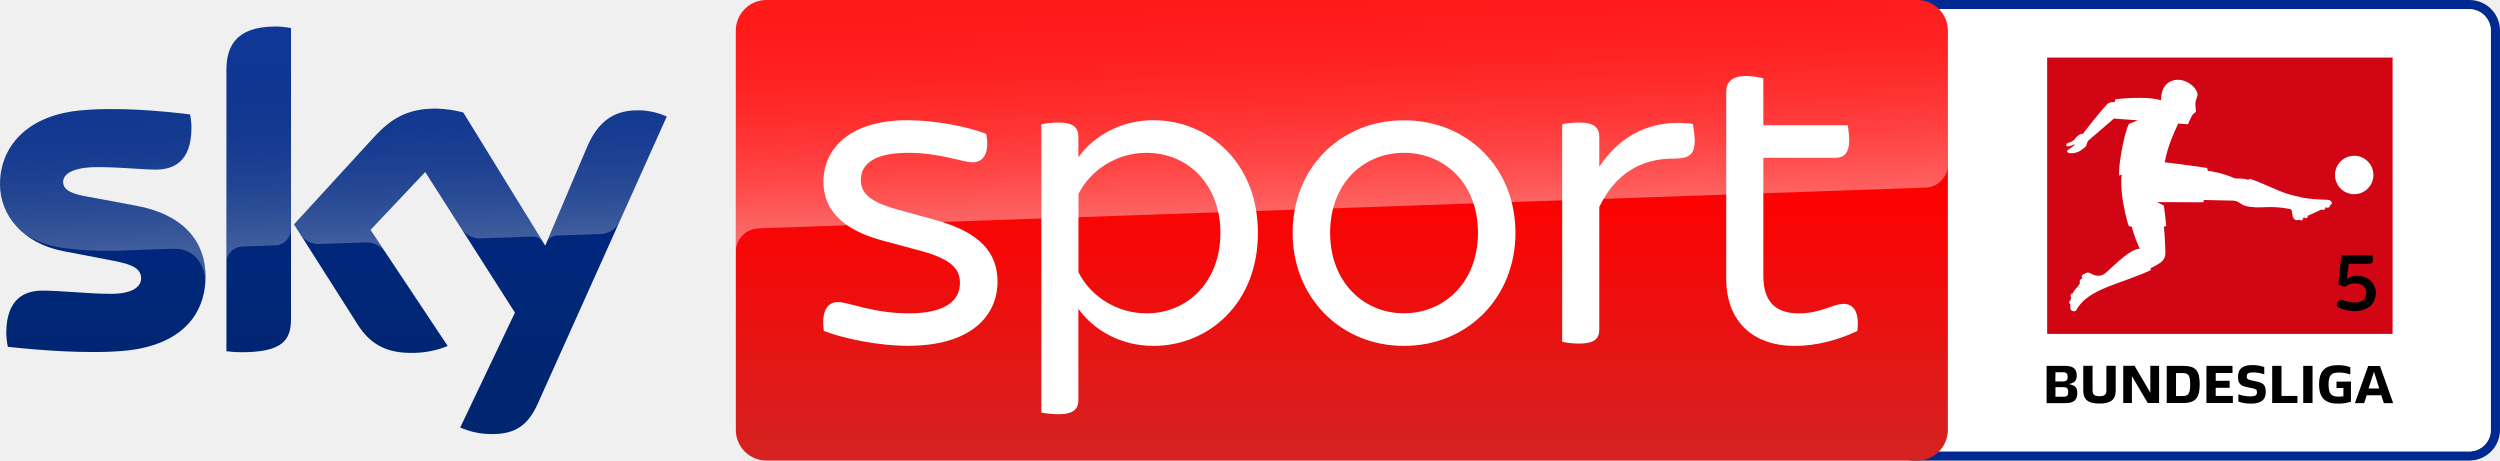
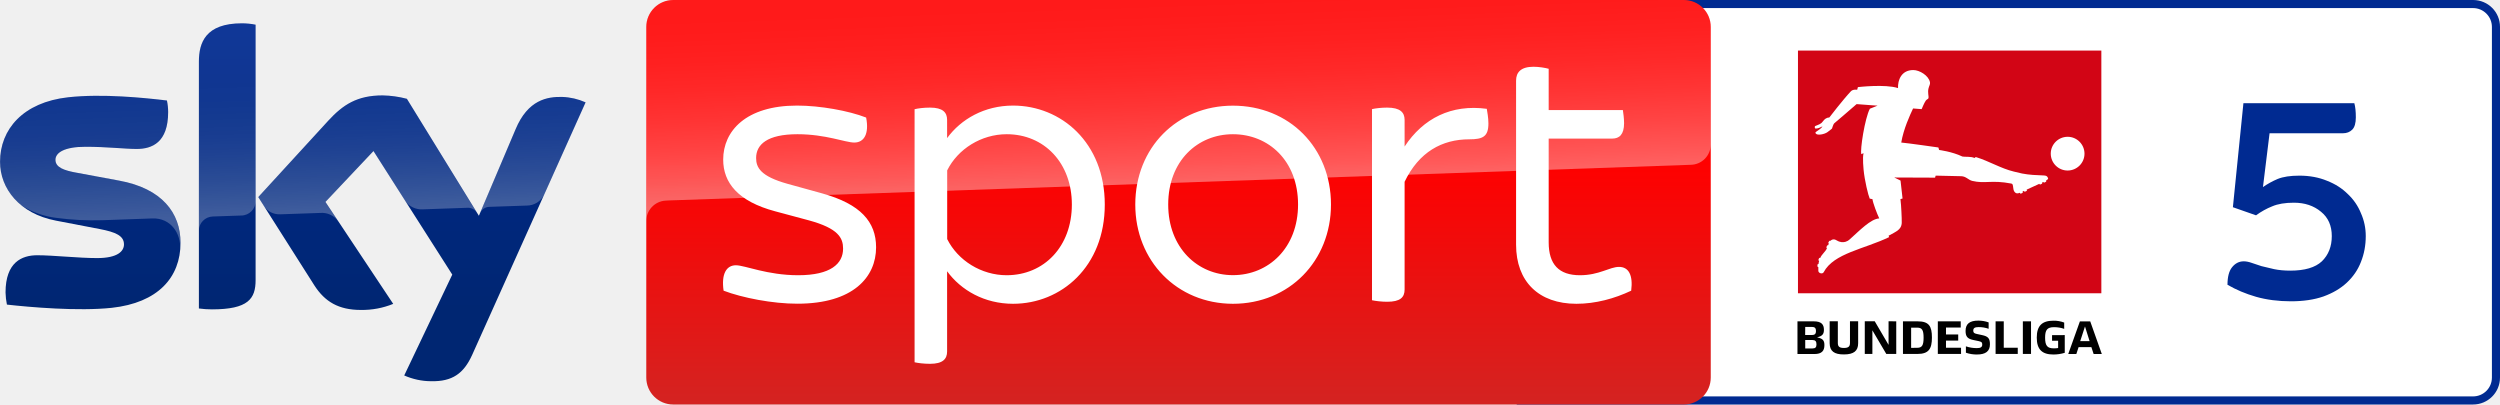
- <svg xmlns="http://www.w3.org/2000/svg" width="800" height="147.38" version="1.1">
-   <g>
-     <path d="m790.18 3.5e-4h-177.77c-5.424 0-9.816 4.392-9.816 9.816v127.75c0 5.424 4.392 9.816 9.816 9.816h177.77c5.424 0 9.816-4.392 9.816-9.816v-127.75c0.029-5.424-4.363-9.816-9.816-9.816m0 2.948c3.803 0 6.868 3.095 6.868 6.868v127.75a6.856 6.856 0 0 1-6.868 6.868h-177.77c-3.773 0-6.868-3.066-6.868-6.868v-127.75c0-3.773 3.095-6.868 6.868-6.868h177.77" fill="#002a91" />
-     <path d="m790.18 2.948c3.803 0 6.868 3.095 6.868 6.868v127.75a6.856 6.856 0 0 1-6.868 6.868h-177.77c-3.773 0-6.868-3.066-6.868-6.868v-127.75c0-3.773 3.095-6.868 6.868-6.868h177.77" fill="#fff" />
-     <path d="m642.89 6.132h134.83v135.09h-134.83z" fill="#fff" />
-     <path d="m664.73 125.75c0 2.122-1.002 3.242-3.655 3.242h-6.161v-11.909h5.925c2.771 0 3.714 1.091 3.714 3.095 0 1.533-0.59 2.24-2.211 2.653l-0.295 0.088 0.265 0.059c1.828 0.413 2.417 1.091 2.417 2.771zm-7.016-3.685h2.506c1.002 0 1.444-0.442 1.444-1.444 0-1.032-0.413-1.503-1.444-1.503h-2.476zm4.127 3.39c0-1.091-0.442-1.562-1.444-1.562h-2.653v3.066h2.653c1.061 0 1.444-0.442 1.444-1.503zm4.805-0.354v-8.047h2.977v7.929c0 1.297 0.59 1.798 2.211 1.798 1.592 0 2.211-0.501 2.211-1.798v-7.929h2.977v8.018c0 2.8-1.621 4.068-5.158 4.068-3.596 0.029-5.188-1.238-5.217-4.038zm24.259-8.018v11.879h-3.626l-5.07-8.607v8.607h-2.771v-11.909h3.626l5.04 8.607v-8.607zm2.447 0h5.306c4.156 0 5.247 1.71 5.247 5.925 0 4.127-1.208 5.954-5.247 5.954h-5.306zm5.217 9.639c1.739 0 2.299-0.914 2.299-3.685 0-2.771-0.56-3.655-2.299-3.655h-2.24v7.369zm7.517-9.639h8.312v2.27h-5.365v2.506h4.451v2.24h-4.451v2.594h5.483v2.27h-8.46v-11.879zm10.199 11.437v-2.329c1.268 0.442 2.623 0.648 3.979 0.648 1.356 0 1.975-0.354 1.975-1.297 0-0.796-0.265-1.032-1.356-1.268l-1.975-0.413c-2.063-0.442-2.741-1.268-2.741-3.301 0-2.594 1.533-3.744 4.628-3.744 1.297 0 2.564 0.206 3.773 0.648v2.329c-1.15-0.413-2.388-0.619-3.626-0.619-1.474 0-1.975 0.383-1.975 1.297 0 0.766 0.354 1.002 1.297 1.208l1.916 0.413c2.24 0.472 2.859 1.238 2.859 3.36 0 2.535-1.562 3.714-4.775 3.714-1.327 0-2.682-0.206-3.979-0.648zm10.818-11.437h2.977v9.609h5.099v2.27h-8.077zm9.934 0h2.977v11.879h-2.977zm15.269 5.011v6.455c-1.327 0.413-2.712 0.619-4.127 0.619-4.127 0-6.072-1.828-6.072-6.161s1.946-6.161 6.072-6.161c1.327-0.029 2.653 0.206 3.92 0.678v2.299c-1.179-0.413-2.417-0.619-3.685-0.619-2.506 0-3.272 1.002-3.272 3.832 0 2.948 0.825 3.891 3.183 3.891 0.531 0 1.032-0.029 1.562-0.118v-2.653h-2.211v-2.034zm9.698 4.392h-4.657l-0.825 2.506h-2.948l4.245-11.879h3.773l4.215 11.879h-2.977zm-2.329-7.546-1.739 5.365h3.419z" />
-     <path d="m655.09 18.423h110.54v88.43h-110.54z" fill="#d20515" />
-     <path d="m746.23 64.996c0.059 0.206-0.147 0.383-0.531 0.648l-0.236 0.147 0.088 0.147c0.059 0.118-0.029 0.265-0.206 0.354l-0.354 0.177c-0.177 0.088-0.354 0.059-0.413-0.029l-0.088-0.147-0.472 0.236 0.059 0.147c0.059 0.118-0.059 0.265-0.206 0.324l-0.354 0.177c-0.177 0.088-0.354 0.059-0.413-0.059l-0.059-0.147c-1.415 0.678-3.007 1.385-4.628 2.122l0.088 0.206c0.059 0.118-0.059 0.265-0.206 0.324l-0.383 0.177c-0.177 0.088-0.354 0.059-0.383-0.059l-0.088-0.206-0.531 0.265 0.088 0.206c0.059 0.118-0.059 0.265-0.206 0.324l-0.354 0.177c-0.177 0.088-0.354 0.059-0.413-0.059l-0.088-0.206c-0.737 0.295-1.562 0.442-2.152-0.678-0.265-0.501-0.265-1.68-0.472-2.299-0.088-0.206-0.265-0.354-0.472-0.383-7.192-1.385-9.639 0.147-14.267-0.973-1.444-0.354-2.24-1.68-4.038-1.71l-9.285-0.206-0.206 0.737-14.856-0.059 2.27 1.12 0.737 6.544s-0.59 0.177-0.766 0.206c0.147 1.297 0.295 3.066 0.354 4.657 0.059 1.444 0.147 2.918 0.118 3.861 0 0.619-0.147 1.238-0.442 1.769-0.295 0.472-0.648 0.884-1.12 1.208-0.147 0.088-0.707 0.501-1.385 0.855-0.648 0.383-1.474 0.796-1.857 1.002 0.059 0.177 0.118 0.354 0.206 0.501-9.02 4.363-20.221 5.866-23.847 12.793-0.442 0.796-1.887 0.383-1.946-0.472v-1.415h-0.118c-0.118 0-0.206-0.147-0.206-0.354v-0.413c0-0.177 0.118-0.324 0.236-0.324h0.147c0.059-0.413 0.118-0.796 0.236-1.179l-0.147-0.059c-0.118-0.029-0.147-0.206-0.088-0.383l0.147-0.383c0.059-0.177 0.206-0.295 0.324-0.265l0.147 0.059c0.648-1.503 1.887-2.181 2.476-3.596l-0.088-0.029c-0.118-0.029-0.147-0.206-0.088-0.383l0.147-0.383c0.059-0.177 0.206-0.295 0.324-0.236l0.088 0.029c0.088-0.206 0.177-0.442 0.295-0.648l-0.118-0.088c-0.118-0.059-0.118-0.236 0-0.413l0.206-0.354c0.088-0.147 0.265-0.236 0.354-0.177l0.059 0.029h0.059c0.029 0 0.029 0 0.059-0.029l0.177-0.177c0.56-0.413 1.326-0.442 1.916-0.029 0.56 0.354 2.8 1.621 4.923-0.324 3.537-3.154 7.635-7.458 10.73-7.605-0.855-1.798-2.299-5.601-2.476-7.016l-1.002-0.206c-0.531-1.179-1.857-6.544-2.24-10.612 0 0-0.442-4.363 0-5.895-0.236-0.029-0.678 0.324-0.796 0.324-0.56-1.385 1.268-13.147 3.095-16.566l2.8-1.12c-0.295-0.029-2.299-0.118-7.635-0.56-2.977 2.653-6.426 5.483-8.165 7.016-0.295 0.206-0.796 1.887-0.796 1.887s-0.855 0.766-1.68 1.327c-1.061 0.766-3.714 1.327-4.274 0.442-0.118-0.206-0.118-0.324 0-0.442 0.413-0.442 1.946-1.15 2.476-2.122-0.855 0.442-1.769 0.855-2.506 0.796-0.324 0-0.472-0.796-0.059-0.943 1.12-0.472 2.004-0.678 2.653-1.592s1.415-1.474 2.417-1.503c0 0 4.952-6.455 7.841-9.521 0.796-0.855 2.299-0.56 2.299-0.56l0.265-0.973s9.963-1.179 14.62 0.354c-0.118-2.83 1.15-6.573 5.571-6.573 2.27 0 5.601 2.004 6.072 4.451 0.147 0.737-0.295 1.238-0.531 2.211-0.383 1.444 0.147 3.036 0 3.537-0.118 0.413-0.59 0.383-1.002 0.943-0.354 0.56-0.648 1.12-0.914 1.739l-0.59 1.356-3.124-0.236c-1.15 2.447-3.478 7.458-4.304 12.41 2.447 0.206 13.53 1.798 13.53 1.798l0.265 0.914s4.657 0.56 8.489 2.388c0.855 0.206 3.007-0.118 4.421 0.531 0.088-0.059 0.324-0.295 0.442-0.354 4.982 1.533 9.108 4.156 13.884 5.306l3.007 0.707c1.268 0.236 2.564 0.413 3.861 0.501 1.533 0.118 2.388 0.088 3.508 0.177 0.796 0.059 1.769-0.088 2.093 1.091m7.133-15.151c-3.39 0-6.161 2.741-6.161 6.131s2.741 6.161 6.131 6.161 6.161-2.741 6.161-6.131c0-3.419-2.771-6.161-6.131-6.161z" fill="#fff" />
-   </g>
-   <linearGradient id="A" x1="1456.7" x2="1456.7" y2="500" gradientTransform="matrix(.29477 0 0 .29477 .00245 .00035)" gradientUnits="userSpaceOnUse">
+ <svg xmlns="http://www.w3.org/2000/svg" width="800" height="129.44" version="1.1">
+   <linearGradient id="A" x1="1456.7" x2="1456.7" y2="500" gradientTransform="matrix(.25889 0 0 .25889 .012607 .00096014)" gradientUnits="userSpaceOnUse">
    <stop stop-color="red" offset=".4" />
    <stop stop-color="#d42321" offset="1" />
  </linearGradient>
-   <path d="m245.28 3.5e-4h368.22c5.424 0 9.816 4.392 9.816 9.816v127.75c0 5.424-4.392 9.816-9.816 9.816h-368.22c-5.424 0-9.816-4.392-9.816-9.816v-127.75c0-5.424 4.392-9.816 9.816-9.816z" fill="url(#A)" />
-   <linearGradient id="B" x1="1459.5" x2="1450.8" y1="233.73" y2="-15.325" gradientTransform="matrix(.29477 0 0 .29477 .00245 .00035)" gradientUnits="userSpaceOnUse">
+   <linearGradient id="B" x1="1459.5" x2="1450.8" y1="233.73" y2="-15.325" gradientTransform="matrix(.25889 0 0 .25889 .012607 .00096014)" gradientUnits="userSpaceOnUse">
    <stop stop-color="#fff" offset="0" />
    <stop stop-color="#fff" stop-opacity=".835" offset=".12" />
    <stop stop-color="#fff" stop-opacity=".658" offset=".269" />
    <stop stop-color="#fff" stop-opacity=".511" offset=".42" />
    <stop stop-color="#fff" stop-opacity=".397" offset=".568" />
    <stop stop-color="#fff" stop-opacity=".315" offset=".716" />
    <stop stop-color="#fff" stop-opacity=".266" offset=".86" />
    <stop stop-color="#fff" stop-opacity=".25" offset="1" />
  </linearGradient>
-   <path d="m242.53 73.102 0.943-0.059 372.5-12.999c4.097-0.029 7.369-3.39 7.34-7.458v-42.771c0-5.424-4.392-9.816-9.816-9.816h-368.22c-5.424 0-9.816 4.392-9.816 9.816v70.951c-0.118-4.038 3.036-7.458 7.074-7.664z" fill="url(#B)" opacity=".4" />
-   <linearGradient id="C" x1="361.92" x2="361.92" y1="28.806" y2="471.22" gradientTransform="matrix(.29477 0 0 .29477 .00245 .00035)" gradientUnits="userSpaceOnUse">
+   <linearGradient id="C" x1="361.92" x2="361.92" y1="28.806" y2="471.22" gradientTransform="matrix(.25889 0 0 .25889 .012607 .00096014)" gradientUnits="userSpaceOnUse">
    <stop stop-color="#002a91" offset="0" />
    <stop stop-color="#002672" offset=".8" />
  </linearGradient>
-   <path d="m147.27 136.8c3.095 1.356 6.426 2.093 9.786 2.093 7.693 0.177 11.909-2.771 15.004-9.668l41.297-91.938c-2.682-1.208-5.601-1.887-8.548-1.975-5.335-0.118-12.469 0.973-16.979 11.82l-13.353 31.481-26.234-42.623c-2.889-0.766-5.866-1.179-8.843-1.238-9.285 0-14.444 3.39-19.808 9.226l-25.497 27.826 20.486 32.248c3.803 5.866 8.784 8.873 16.89 8.873 4.038 0.059 8.047-0.678 11.791-2.211l-24.702-37.141 17.509-18.541 28.71 45.011zm-54.149-34.753c0 6.78-2.653 10.671-15.917 10.671-1.592 0-3.183-0.118-4.746-0.324v-89.934c0-6.839 2.329-13.972 15.682-13.972 1.68 0 3.36 0.177 4.982 0.501zm-27.354-13.589c0 12.675-8.283 21.872-25.085 23.699-12.174 1.297-29.801-0.236-38.172-1.179-0.295-1.444-0.472-2.918-0.501-4.421 0-11.024 5.954-13.559 11.555-13.559 5.836 0 15.004 1.032 21.813 1.032 7.517 0 9.786-2.535 9.786-4.982 0-3.154-3.007-4.481-8.843-5.601l-15.976-3.066c-13.265-2.535-20.339-11.702-20.339-21.43 0-11.82 8.371-21.695 24.849-23.522 12.469-1.356 27.649 0.177 35.962 1.179 0.295 1.385 0.442 2.8 0.442 4.245 0 11.024-5.836 13.412-11.437 13.412-4.304 0-10.995-0.796-18.629-0.796-7.752 0-10.995 2.152-10.995 4.746 0 2.771 3.066 3.891 7.929 4.746l15.239 2.83c15.652 2.859 22.402 11.761 22.402 22.668z" fill="url(#C)" />
-   <linearGradient id="D" x1="365.45" x2="359.6" y1="263.25" y2="95.751" gradientTransform="matrix(.29477 0 0 .29477 .00245 .00035)" gradientUnits="userSpaceOnUse">
+   <linearGradient id="D" x1="365.45" x2="359.6" y1="263.25" y2="95.751" gradientTransform="matrix(.25889 0 0 .25889 .012607 .00096014)" gradientUnits="userSpaceOnUse">
    <stop stop-color="#fff" offset="0" />
    <stop stop-color="#fff" stop-opacity=".835" offset=".12" />
    <stop stop-color="#fff" stop-opacity=".658" offset=".269" />
    <stop stop-color="#fff" stop-opacity=".511" offset=".42" />
    <stop stop-color="#fff" stop-opacity=".397" offset=".568" />
    <stop stop-color="#fff" stop-opacity=".315" offset=".716" />
    <stop stop-color="#fff" stop-opacity=".266" offset=".86" />
    <stop stop-color="#fff" stop-opacity=".25" offset="1" />
  </linearGradient>
  <g>
-     <path d="m213.38 37.288-15.122 33.662c-1.179 2.417-3.626 3.95-6.308 3.95l-13.795 0.472c-1.503 0.088-2.83 1.091-3.36 2.506v-0.029l13.029-30.715c4.539-10.847 11.673-11.938 16.979-11.82 2.977 0.088 5.866 0.766 8.578 1.975zm-39.617 40.236-25.527-41.503c-2.889-0.766-5.866-1.179-8.843-1.238-9.285 0-14.444 3.39-19.808 9.226l-25.497 27.826 2.034 3.213c1.327 2.004 3.626 3.154 6.043 3.036l14.532-0.501a7.272 7.272 0 0 1 6.426 2.889l-4.569-6.868 17.509-18.541 11.761 18.423c1.444 1.828 3.685 2.859 6.013 2.8l16.713-0.59c1.297 0 2.535 0.707 3.213 1.828zm-85.63-69.005c-13.353 0-15.682 7.133-15.682 13.972v61.606c0-2.83 2.27-5.129 5.099-5.217l10.346-0.354c2.889 0 5.247-2.358 5.247-5.247v-64.259c-1.68-0.354-3.331-0.531-5.011-0.501zm-44.746 57.244-15.239-2.83c-4.864-0.855-7.929-1.975-7.929-4.746 0-2.594 3.242-4.746 10.995-4.746 7.635 0 14.326 0.796 18.629 0.796 5.601 0 11.437-2.388 11.437-13.412 0-1.415-0.147-2.859-0.442-4.245-8.312-1.032-23.493-2.535-35.962-1.179-16.507 1.828-24.878 11.732-24.878 23.522 0.029 6.308 3.007 12.262 8.047 16.065 3.714 2.299 7.9 3.803 12.233 4.363 5.66 0.766 11.349 1.061 17.038 0.884l18.187-0.648c6.809-0.236 10.523 5.571 10.14 11.408 0-0.088 0-0.147 0.029-0.236v-0.059c0.059-0.766 0.088-1.533 0.088-2.299 0-10.847-6.75-19.749-22.373-22.638z" fill="url(#D)" opacity=".25" />
-     <path d="m263.64 105.91c-0.884-6.072 1.002-9.256 4.481-9.256 3.301 0 11.408 3.626 22.697 3.626 11.879 0 16.36-4.215 16.36-9.698 0-3.891-1.739-7.369-12.439-10.287l-12.292-3.301c-13.589-3.626-18.954-10.435-18.954-18.836 0-10.405 8.254-19.69 26.912-19.69 8.401 0 18.836 1.887 25.173 4.363 1.15 5.925-0.737 9.108-4.333 9.108-3.183 0-10.405-3.036-20.693-3.036-10.995 0-15.063 3.744-15.063 8.666 0 3.449 1.592 6.662 11.437 9.403l12.587 3.478c14.06 3.891 19.69 10.405 19.69 19.661 0 10.877-8.401 20.545-28.651 20.545-8.961 0.029-20.133-2.152-26.912-4.746m138.89-31.393c0 22.697-15.917 36.168-33.427 36.168-10.405 0-18.954-4.923-24.024-11.85v29.241c0 2.741-1.592 4.481-6.22 4.481-2.329 0-4.481-0.295-5.63-0.56v-92.203c1.15-0.295 3.301-0.59 5.63-0.59 4.628 0 6.22 1.739 6.22 4.481v6.632c5.07-6.927 13.618-11.85 24.024-11.85 17.509 0 33.427 13.471 33.427 36.05m-11.997 0c0-15.181-10.111-25.615-23.729-25.615-9.256 0-17.804 5.365-21.695 13.176v25.026c3.891 7.811 12.439 13.176 21.695 13.176 13.589-0.029 23.729-10.435 23.729-25.763m23.11 0c0-20.693 15.181-36.021 35.578-36.021 20.545 0 35.726 15.328 35.726 36.021 0 20.545-15.181 36.168-35.726 36.168-20.398-0.029-35.578-15.652-35.578-36.168m59.307 0c0-15.917-10.73-25.615-23.729-25.615-12.852 0-23.581 9.698-23.581 25.615 0 15.77 10.73 25.733 23.581 25.733 12.999 0 23.729-9.963 23.729-25.733m69.359-29.536c0 4.775-2.004 5.777-6.957 5.777-9.963 0-18.364 4.628-23.581 15.475v39.234c0 2.889-1.592 4.481-6.367 4.481-2.034 0-4.363-0.295-5.512-0.56v-69.624c1.15-0.295 3.449-0.56 5.512-0.56 4.746 0 6.367 1.739 6.367 4.481v9.698c6.78-10.287 17.067-15.475 29.948-13.736 0.147 1.002 0.59 3.183 0.59 5.335m52.027 60.929c-6.072 2.889-13.029 4.775-19.956 4.775-13.736 0-21.99-8.106-21.99-21.548v-59.749c0-3.036 1.739-5.07 6.367-5.07 2.004 0 4.333 0.413 5.512 0.737v15.033h27.03c0.147 1.002 0.442 3.036 0.442 4.775 0 4.186-1.739 5.63-4.333 5.63h-23.139v37.789c0 8.077 3.744 11.997 11.408 11.997 6.957 0 10.847-3.036 14.178-3.036 3.478-0.029 5.217 2.859 4.481 8.666" fill="#fff" />
-     <path d="m753.51 99.566q-1.708 0-3.146-0.407-1.41-0.407-2.576-1.085 0-1.058 0.407-1.573 0.434-0.542 1.058-0.542 0.325 0 0.705 0.136 0.407 0.136 0.895 0.298 0.515 0.136 1.139 0.271 0.651 0.136 1.464 0.136 1.952 0 2.848-0.841 0.895-0.868 0.895-2.278 0-1.41-0.976-2.197-0.976-0.814-2.441-0.814-1.193 0-1.952 0.325-0.759 0.298-1.464 0.814l-2.088-0.732 0.949-9.383h10.007q0.136 0.488 0.136 1.275 0 0.786-0.325 1.112-0.325 0.325-0.841 0.325h-6.617l-0.597 4.854q0.624-0.434 1.329-0.732 0.732-0.298 1.952-0.298 1.383 0 2.495 0.461 1.112 0.434 1.871 1.193 0.786 0.732 1.193 1.736 0.434 0.976 0.434 2.061 0 1.248-0.434 2.332-0.407 1.058-1.275 1.871-0.841 0.786-2.115 1.248-1.248 0.434-2.929 0.434z" />
+     <path d="m485.35 9.6014e-4v129.44h306.03c4.763 0 8.62-3.856 8.62-8.62v-112.2c0.026-4.763-3.83-8.621-8.62-8.621z" fill="#002a91" />
+     <path d="m485.35 2.589v124.26h306.03c3.333 5e-3 6.036-2.698 6.031-6.031v-112.2c0-3.314-2.692-6.033-6.031-6.033z" fill="#fff" />
+     <path d="m583.81 110.44c0 1.864-0.88 2.848-3.21 2.848h-5.41v-10.459h5.204c2.433 0 3.262 0.958 3.262 2.718 0 1.346-0.518 1.967-1.942 2.33l-0.259 0.078 0.233 0.052c1.605 0.362 2.123 0.958 2.123 2.433zm-6.161-3.236h2.2c0.88 0 1.269-0.388 1.269-1.269 0-0.906-0.362-1.32-1.269-1.32h-2.175zm3.624 2.977c0-0.958-0.388-1.372-1.269-1.372h-2.33v2.692h2.33c0.932 0 1.269-0.388 1.269-1.32zm4.22-0.311v-7.067h2.615v6.964c0 1.139 0.518 1.579 1.942 1.579 1.398 0 1.942-0.44 1.942-1.579v-6.964h2.615v7.042c0 2.459-1.424 3.573-4.53 3.573-3.158 0.026-4.556-1.087-4.582-3.547zm21.306-7.042v10.433h-3.184l-4.453-7.559v7.559h-2.433v-10.459h3.184l4.427 7.559v-7.559zm2.149 0h4.66c3.65 0 4.608 1.502 4.608 5.204 0 3.624-1.061 5.229-4.608 5.229h-4.66zm4.582 8.465c1.527 0 2.019-0.803 2.019-3.236 0-2.433-0.492-3.21-2.019-3.21h-1.967v6.472zm6.601-8.465h7.3v1.993h-4.712v2.2h3.909v1.967h-3.909v2.278h4.815v1.993h-7.43v-10.433zm8.957 10.045v-2.045c1.113 0.388 2.304 0.57 3.495 0.57 1.191 0 1.734-0.311 1.734-1.139 0-0.699-0.233-0.906-1.191-1.113l-1.734-0.362c-1.812-0.388-2.408-1.113-2.408-2.899 0-2.278 1.346-3.288 4.064-3.288 1.139 0 2.252 0.181 3.314 0.57v2.045c-1.01-0.362-2.097-0.544-3.184-0.544-1.294 0-1.734 0.337-1.734 1.139 0 0.673 0.311 0.88 1.139 1.061l1.683 0.362c1.967 0.414 2.511 1.087 2.511 2.951 0 2.226-1.372 3.262-4.194 3.262-1.165 0-2.356-0.181-3.495-0.57zm9.501-10.045h2.615v8.44h4.479v1.993h-7.093zm8.724 0h2.615v10.433h-2.615zm13.41 4.401v5.67c-1.165 0.362-2.382 0.544-3.624 0.544-3.624 0-5.333-1.605-5.333-5.41 0-3.805 1.709-5.411 5.333-5.411 1.165-0.026 2.33 0.181 3.443 0.595v2.019c-1.036-0.362-2.123-0.544-3.236-0.544-2.2 0-2.874 0.88-2.874 3.365 0 2.589 0.725 3.417 2.796 3.417 0.466 0 0.906-0.026 1.372-0.104v-2.33h-1.942v-1.786zm8.517 3.857h-4.09l-0.725 2.2h-2.589l3.728-10.433h3.314l3.702 10.433h-2.615zm-2.045-6.627-1.527 4.712h3.003z" />
+     <path d="m575.35 16.182h97.081v77.664h-97.081z" fill="#d20515" />
+     <path d="m655.39 57.084c0.052 0.181-0.129 0.337-0.466 0.57l-0.207 0.129 0.078 0.129c0.052 0.104-0.026 0.233-0.181 0.311l-0.311 0.155c-0.155 0.078-0.311 0.052-0.362-0.026l-0.078-0.129-0.414 0.207 0.052 0.129c0.052 0.104-0.052 0.233-0.181 0.285l-0.311 0.155c-0.155 0.078-0.311 0.052-0.362-0.052l-0.052-0.129c-1.243 0.595-2.641 1.217-4.064 1.864l0.078 0.181c0.052 0.104-0.052 0.233-0.181 0.285l-0.337 0.155c-0.155 0.078-0.311 0.052-0.337-0.052l-0.078-0.181-0.466 0.233 0.078 0.181c0.052 0.104-0.052 0.233-0.181 0.285l-0.311 0.155c-0.155 0.078-0.311 0.052-0.362-0.052l-0.078-0.181c-0.647 0.259-1.372 0.388-1.89-0.595-0.233-0.44-0.233-1.476-0.414-2.019-0.078-0.181-0.233-0.311-0.414-0.337-6.317-1.217-8.465 0.129-12.53-0.854-1.269-0.311-1.967-1.476-3.547-1.502l-8.155-0.181-0.181 0.647-13.047-0.052 1.993 0.984 0.647 5.747s-0.518 0.155-0.673 0.181c0.129 1.139 0.259 2.692 0.311 4.09 0.052 1.269 0.129 2.563 0.104 3.391 0 0.544-0.129 1.087-0.388 1.553-0.259 0.414-0.57 0.777-0.984 1.061-0.129 0.078-0.621 0.44-1.217 0.751-0.57 0.337-1.294 0.699-1.631 0.88 0.052 0.155 0.104 0.311 0.181 0.44-7.922 3.832-17.76 5.152-20.944 11.236-0.388 0.699-1.657 0.337-1.709-0.414v-1.243h-0.104c-0.104 0-0.181-0.129-0.181-0.311v-0.362c0-0.155 0.104-0.285 0.207-0.285h0.129c0.052-0.362 0.104-0.699 0.207-1.036l-0.129-0.052c-0.104-0.026-0.129-0.181-0.078-0.337l0.129-0.337c0.052-0.155 0.181-0.259 0.285-0.233l0.129 0.052c0.57-1.32 1.657-1.916 2.175-3.158l-0.078-0.026c-0.104-0.026-0.129-0.181-0.078-0.337l0.129-0.337c0.052-0.155 0.181-0.259 0.285-0.207l0.078 0.026c0.078-0.181 0.155-0.388 0.259-0.57l-0.104-0.078c-0.104-0.052-0.104-0.207 0-0.362l0.181-0.311c0.078-0.129 0.233-0.207 0.311-0.155l0.052 0.026h0.052c0.026 0 0.026 0 0.052-0.026l0.155-0.155c0.492-0.362 1.165-0.388 1.683-0.026 0.492 0.311 2.459 1.424 4.323-0.285 3.107-2.77 6.705-6.55 9.424-6.679-0.751-1.579-2.019-4.919-2.175-6.161l-0.88-0.181c-0.466-1.036-1.631-5.747-1.967-9.32 0 0-0.388-3.832 0-5.178-0.207-0.026-0.595 0.285-0.699 0.285-0.492-1.217 1.113-11.546 2.718-14.549l2.459-0.984c-0.259-0.026-2.019-0.104-6.705-0.492-2.615 2.33-5.644 4.815-7.171 6.161-0.259 0.181-0.699 1.657-0.699 1.657s-0.751 0.673-1.476 1.165c-0.932 0.673-3.262 1.165-3.754 0.388-0.104-0.181-0.104-0.285 0-0.388 0.362-0.388 1.709-1.01 2.175-1.864-0.751 0.388-1.553 0.751-2.2 0.699-0.285 0-0.414-0.699-0.052-0.828 0.984-0.414 1.76-0.595 2.33-1.398 0.57-0.802 1.243-1.294 2.123-1.32 0 0 4.349-5.669 6.886-8.362 0.699-0.751 2.019-0.492 2.019-0.492l0.233-0.854s8.75-1.036 12.84 0.311c-0.104-2.485 1.01-5.773 4.893-5.773 1.993 0 4.919 1.76 5.333 3.909 0.129 0.647-0.259 1.087-0.466 1.942-0.337 1.269 0.129 2.666 0 3.107-0.104 0.362-0.518 0.337-0.88 0.828-0.311 0.492-0.57 0.984-0.803 1.527l-0.518 1.191-2.744-0.207c-1.01 2.149-3.055 6.55-3.78 10.899 2.149 0.181 11.882 1.579 11.882 1.579l0.233 0.803s4.09 0.492 7.456 2.097c0.751 0.181 2.641-0.104 3.883 0.466 0.078-0.052 0.285-0.259 0.388-0.311 4.375 1.346 7.999 3.65 12.194 4.66l2.641 0.621c1.113 0.207 2.252 0.362 3.391 0.44 1.346 0.104 2.097 0.078 3.081 0.155 0.699 0.052 1.553-0.078 1.838 0.958m6.265-13.307c-2.977 0-5.41 2.408-5.41 5.385s2.408 5.411 5.385 5.411 5.41-2.408 5.41-5.385c0-3.003-2.433-5.411-5.385-5.411z" fill="#fff" />
+     <path d="m215.43 9.6014e-4h323.39c4.763 0 8.621 3.857 8.621 8.621v112.2c0 4.763-3.857 8.621-8.621 8.621h-323.39c-4.763 0-8.621-3.857-8.621-8.621v-112.2c0-4.763 3.857-8.621 8.621-8.621z" fill="url(#A)" />
+     <path d="m213.01 64.203 0.828-0.052 327.15-11.416c3.599-0.026 6.472-2.977 6.446-6.55v-37.564c0-4.763-3.857-8.621-8.621-8.621h-323.39c-4.763 0-8.621 3.857-8.621 8.621v62.313c-0.104-3.547 2.666-6.55 6.213-6.731z" fill="url(#B)" opacity=".4" />
+     <path d="m129.35 120.15c2.718 1.191 5.644 1.838 8.595 1.838 6.757 0.155 10.459-2.433 13.177-8.491l36.269-80.745c-2.356-1.061-4.919-1.657-7.508-1.734-4.686-0.104-10.951 0.854-14.912 10.381l-11.728 27.648-23.04-37.434c-2.537-0.673-5.152-1.036-7.766-1.087-8.155 0-12.686 2.977-17.397 8.103l-22.393 24.438 17.992 28.322c3.34 5.152 7.715 7.792 14.834 7.792 3.547 0.052 7.067-0.595 10.356-1.942l-21.695-32.619 15.377-16.284 25.215 39.531zm-47.557-30.522c0 5.954-2.33 9.372-13.98 9.372-1.398 0-2.796-0.104-4.168-0.285v-78.985c0-6.006 2.045-12.271 13.773-12.271 1.476 0 2.951 0.155 4.375 0.44zm-24.024-11.935c0 11.132-7.275 19.209-22.031 20.814-10.692 1.139-26.173-0.207-33.525-1.036-0.259-1.269-0.414-2.563-0.44-3.883 0-9.682 5.229-11.908 10.148-11.908 5.126 0 13.177 0.906 19.157 0.906 6.601 0 8.595-2.226 8.595-4.375 0-2.77-2.641-3.935-7.766-4.919l-14.031-2.692c-11.65-2.226-17.863-10.277-17.863-18.821 0-10.381 7.352-19.054 21.824-20.658 10.951-1.191 24.283 0.155 31.583 1.036 0.259 1.217 0.388 2.459 0.388 3.728 0 9.682-5.126 11.779-10.045 11.779-3.78 0-9.656-0.699-16.361-0.699-6.809 0-9.656 1.89-9.656 4.168 0 2.433 2.692 3.417 6.964 4.168l13.383 2.485c13.746 2.511 19.674 10.329 19.674 19.908z" fill="url(#C)" />
+     <path d="m187.4 32.748-13.281 29.564c-1.036 2.123-3.184 3.469-5.54 3.469l-12.116 0.414c-1.32 0.078-2.485 0.958-2.951 2.2v-0.026l11.443-26.976c3.987-9.526 10.252-10.484 14.912-10.381 2.615 0.078 5.152 0.673 7.533 1.734zm-34.794 35.338-22.419-36.45c-2.537-0.673-5.152-1.036-7.766-1.087-8.155 0-12.686 2.977-17.397 8.103l-22.393 24.438 1.786 2.822c1.165 1.76 3.184 2.77 5.307 2.666l12.762-0.44a6.387 6.387 0 0 1 5.644 2.537l-4.013-6.032 15.377-16.284 10.329 16.181c1.269 1.605 3.236 2.511 5.281 2.459l14.678-0.518c1.139 0 2.226 0.621 2.822 1.605zm-75.205-60.604c-11.728 0-13.773 6.265-13.773 12.271v54.106c0-2.485 1.993-4.505 4.479-4.582l9.086-0.311c2.537 0 4.608-2.071 4.608-4.608v-56.436c-1.476-0.311-2.925-0.466-4.401-0.44zm-39.299 50.275-13.383-2.485c-4.272-0.751-6.964-1.734-6.964-4.168 0-2.278 2.848-4.168 9.656-4.168 6.705 0 12.582 0.699 16.361 0.699 4.919 0 10.045-2.097 10.045-11.779 0-1.243-0.129-2.511-0.388-3.728-7.301-0.906-20.632-2.226-31.583-1.036-14.497 1.605-21.85 10.304-21.85 20.658 0.026 5.54 2.641 10.77 7.067 14.109 3.262 2.019 6.938 3.34 10.744 3.832 4.971 0.673 9.967 0.932 14.963 0.777l15.973-0.57c5.98-0.207 9.242 4.893 8.906 10.019 0-0.078 0-0.129 0.026-0.207v-0.052c0.052-0.673 0.078-1.346 0.078-2.019 0-9.526-5.928-17.345-19.649-19.882z" fill="url(#D)" opacity=".25" />
+     <path d="m231.55 93.017c-0.777-5.333 0.88-8.129 3.935-8.129 2.899 0 10.019 3.184 19.934 3.184 10.433 0 14.368-3.702 14.368-8.517 0-3.417-1.527-6.472-10.924-9.035l-10.795-2.899c-11.935-3.184-16.647-9.165-16.647-16.543 0-9.138 7.249-17.293 23.636-17.293 7.378 0 16.543 1.657 22.108 3.832 1.01 5.204-0.647 7.999-3.806 7.999-2.796 0-9.138-2.666-18.173-2.666-9.656 0-13.229 3.288-13.229 7.611 0 3.029 1.398 5.851 10.045 8.258l11.054 3.055c12.349 3.417 17.293 9.138 17.293 17.268 0 9.553-7.378 18.043-25.163 18.043-7.87 0.026-17.682-1.89-23.636-4.168m121.98-27.571c0 19.934-13.98 31.765-29.357 31.765-9.138 0-16.647-4.323-21.1-10.407v25.681c0 2.408-1.398 3.935-5.462 3.935-2.045 0-3.935-0.259-4.945-0.492v-80.978c1.01-0.259 2.899-0.518 4.945-0.518 4.064 0 5.462 1.527 5.462 3.935v5.825c4.453-6.084 11.96-10.407 21.1-10.407 15.377 0 29.357 11.831 29.357 31.661m-10.536 0c0-13.333-8.88-22.496-20.84-22.496-8.129 0-15.637 4.712-19.054 11.572v21.979c3.417 6.86 10.924 11.572 19.054 11.572 11.935-0.026 20.84-9.165 20.84-22.626m20.296 0c0-18.173 13.333-31.636 31.246-31.636 18.043 0 31.377 13.462 31.377 31.636 0 18.043-13.333 31.765-31.377 31.765-17.914-0.026-31.246-13.746-31.246-31.765m52.087 0c0-13.98-9.424-22.496-20.841-22.496-11.287 0-20.71 8.517-20.71 22.496 0 13.85 9.424 22.6 20.71 22.6 11.416 0 20.841-8.75 20.841-22.6m60.915-25.94c0 4.194-1.76 5.074-6.11 5.074-8.75 0-16.128 4.064-20.71 13.591v34.458c0 2.537-1.398 3.935-5.592 3.935-1.786 0-3.832-0.259-4.841-0.492v-61.147c1.01-0.259 3.029-0.492 4.841-0.492 4.168 0 5.592 1.527 5.592 3.935v8.517c5.954-9.035 14.989-13.591 26.302-12.064 0.129 0.88 0.518 2.796 0.518 4.686m45.693 53.511c-5.333 2.537-11.443 4.194-17.527 4.194-12.064 0-19.313-7.119-19.313-18.924v-52.475c0-2.666 1.527-4.453 5.592-4.453 1.76 0 3.806 0.362 4.841 0.647v13.203h23.739c0.129 0.88 0.388 2.666 0.388 4.194 0 3.676-1.527 4.945-3.806 4.945h-20.322v33.188c0 7.093 3.288 10.536 10.019 10.536 6.11 0 9.526-2.666 12.452-2.666 3.055-0.026 4.582 2.511 3.935 7.611" fill="#fff" />
+     <path d="m733.09 96.416q-6.06 0-11.158-1.443-5.002-1.443-9.138-3.848 0-3.752 1.443-5.579 1.539-1.924 3.752-1.924 1.154 0 2.501 0.481 1.443 0.481 3.174 1.058 1.828 0.481 4.04 0.962 2.309 0.481 5.194 0.481 6.926 0 10.1-2.982 3.174-3.078 3.174-8.08t-3.463-7.792q-3.463-2.886-8.657-2.886-4.232 0-6.926 1.154-2.693 1.058-5.194 2.886l-7.407-2.597 3.367-33.282h35.495q0.481 1.731 0.481 4.521 0 2.79-1.154 3.944-1.154 1.154-2.982 1.154h-23.471l-2.116 17.218q2.212-1.539 4.713-2.597 2.597-1.058 6.926-1.058 4.906 0 8.85 1.635 3.944 1.539 6.637 4.232 2.79 2.597 4.232 6.156 1.539 3.463 1.539 7.311 0 4.425-1.539 8.273-1.443 3.752-4.521 6.637-2.982 2.79-7.503 4.425-4.425 1.539-10.389 1.539z" fill="#002a91" />
  </g>
</svg>
